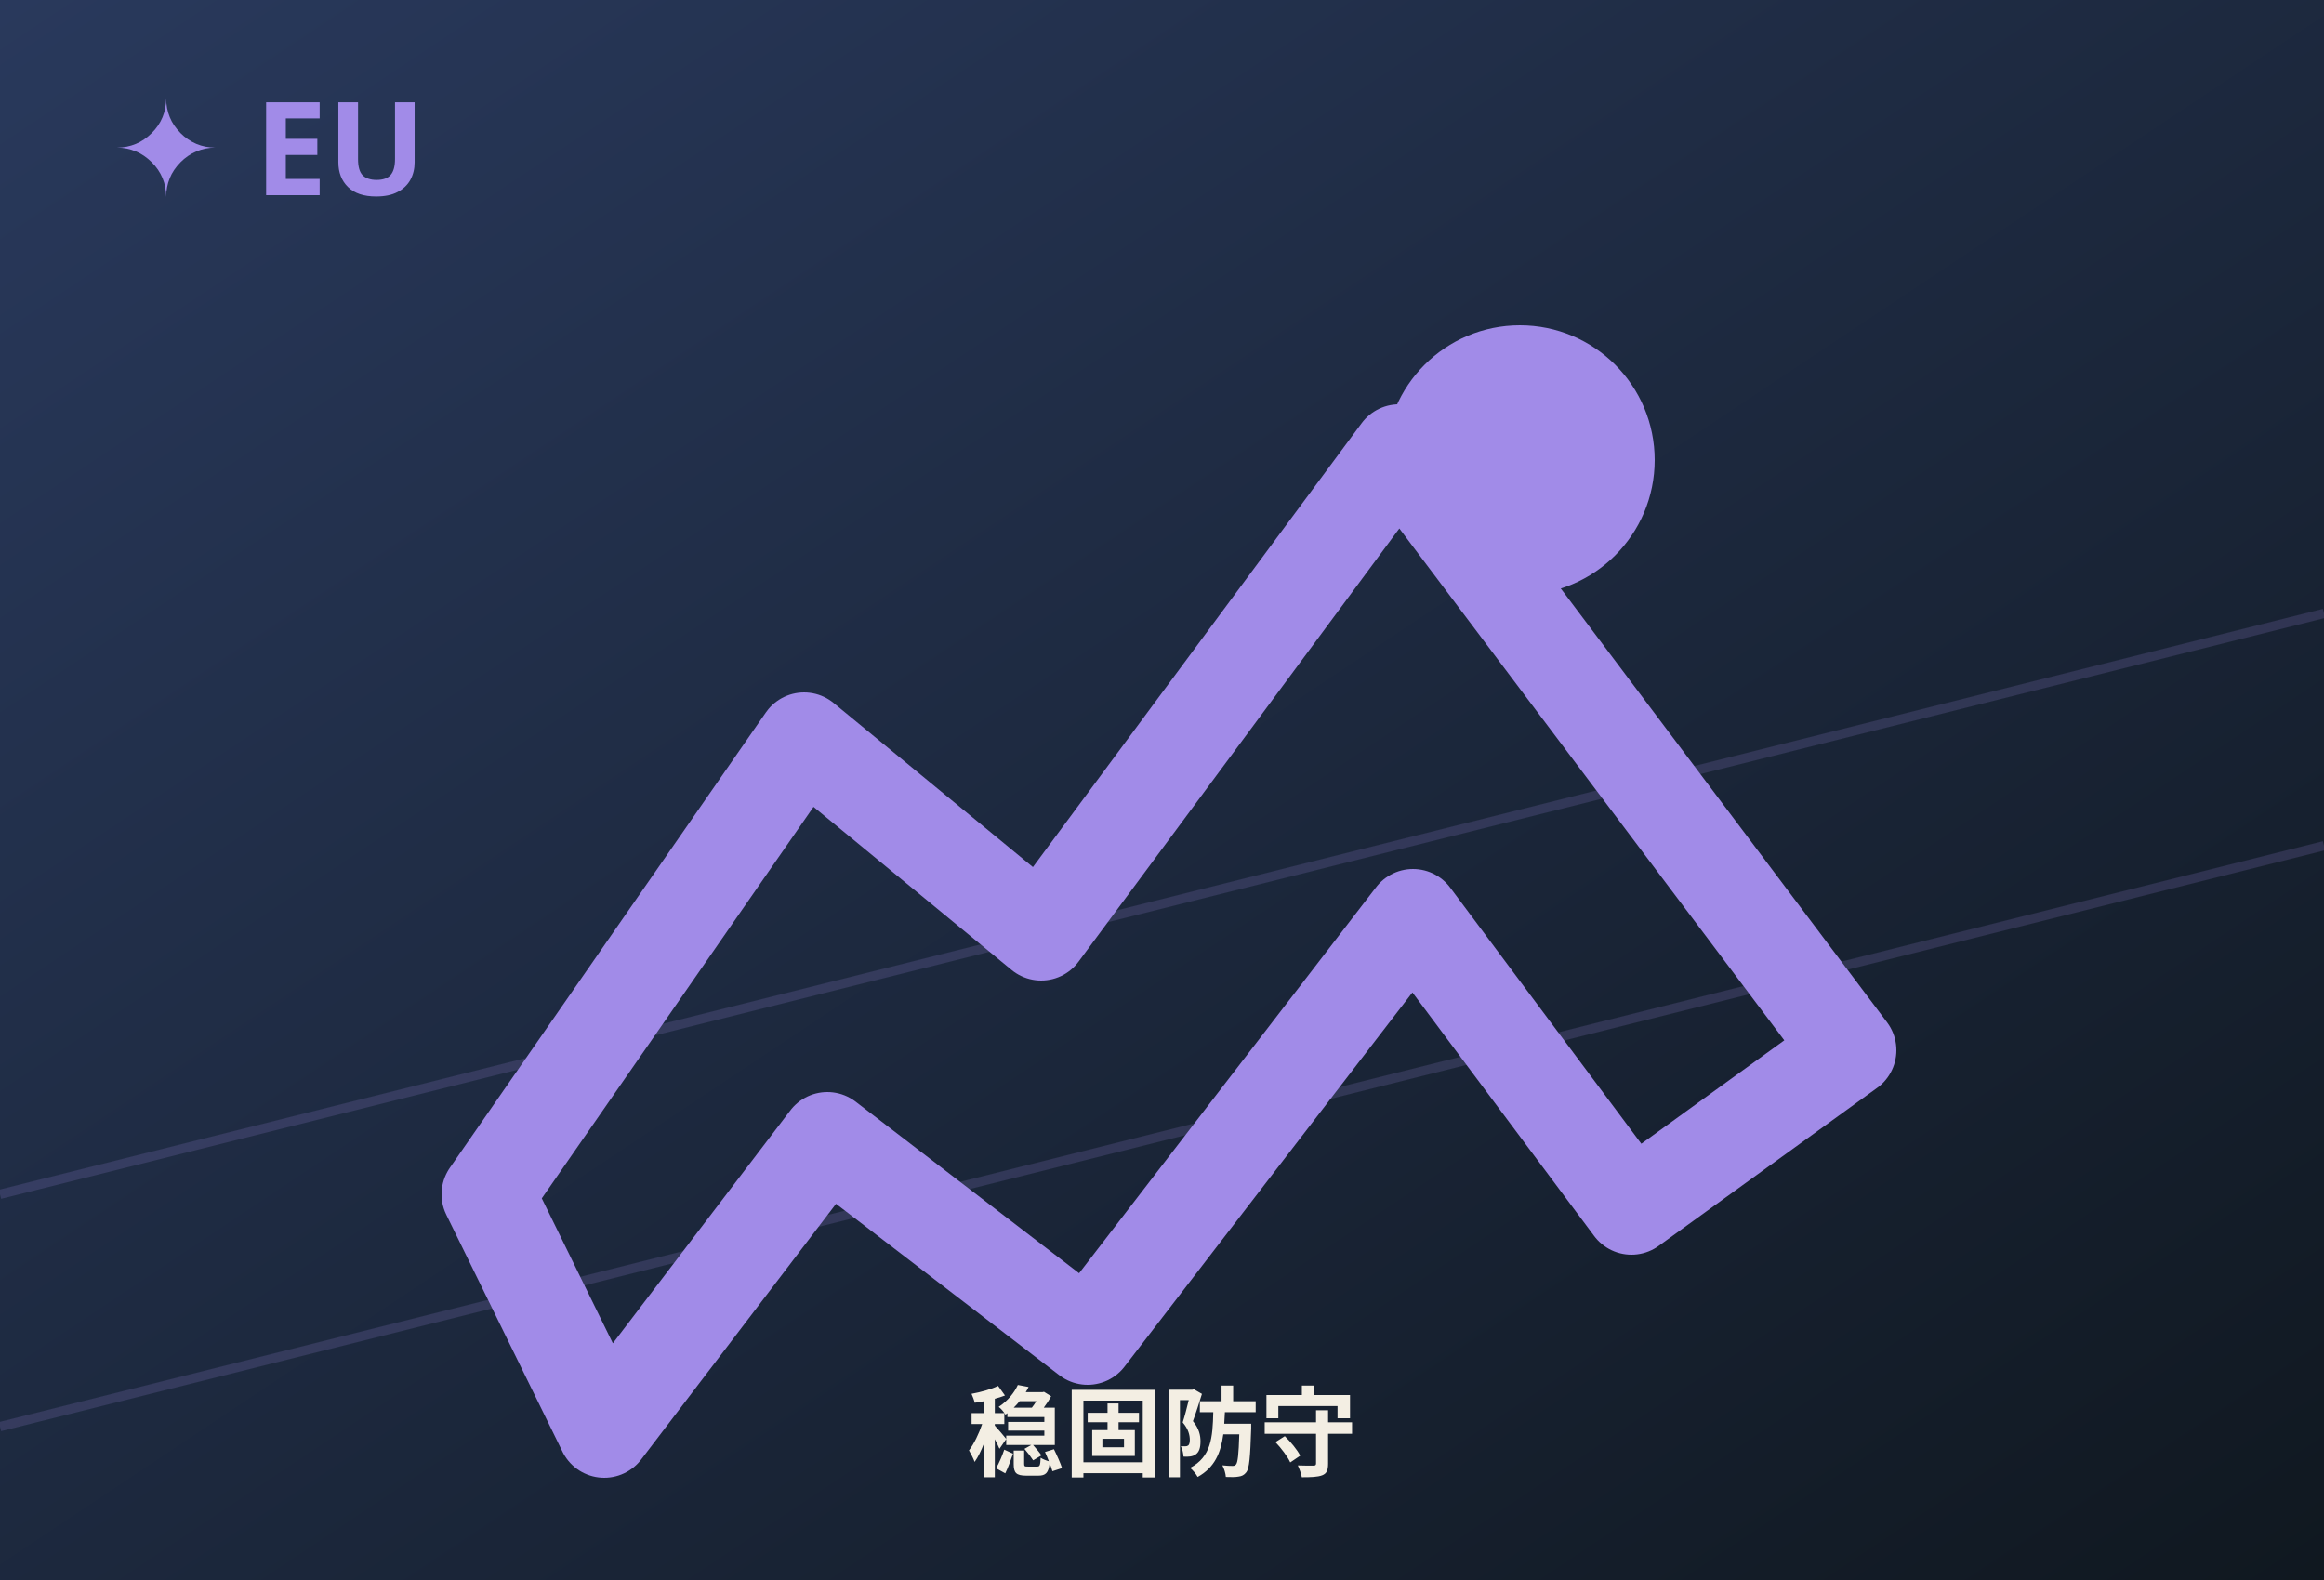
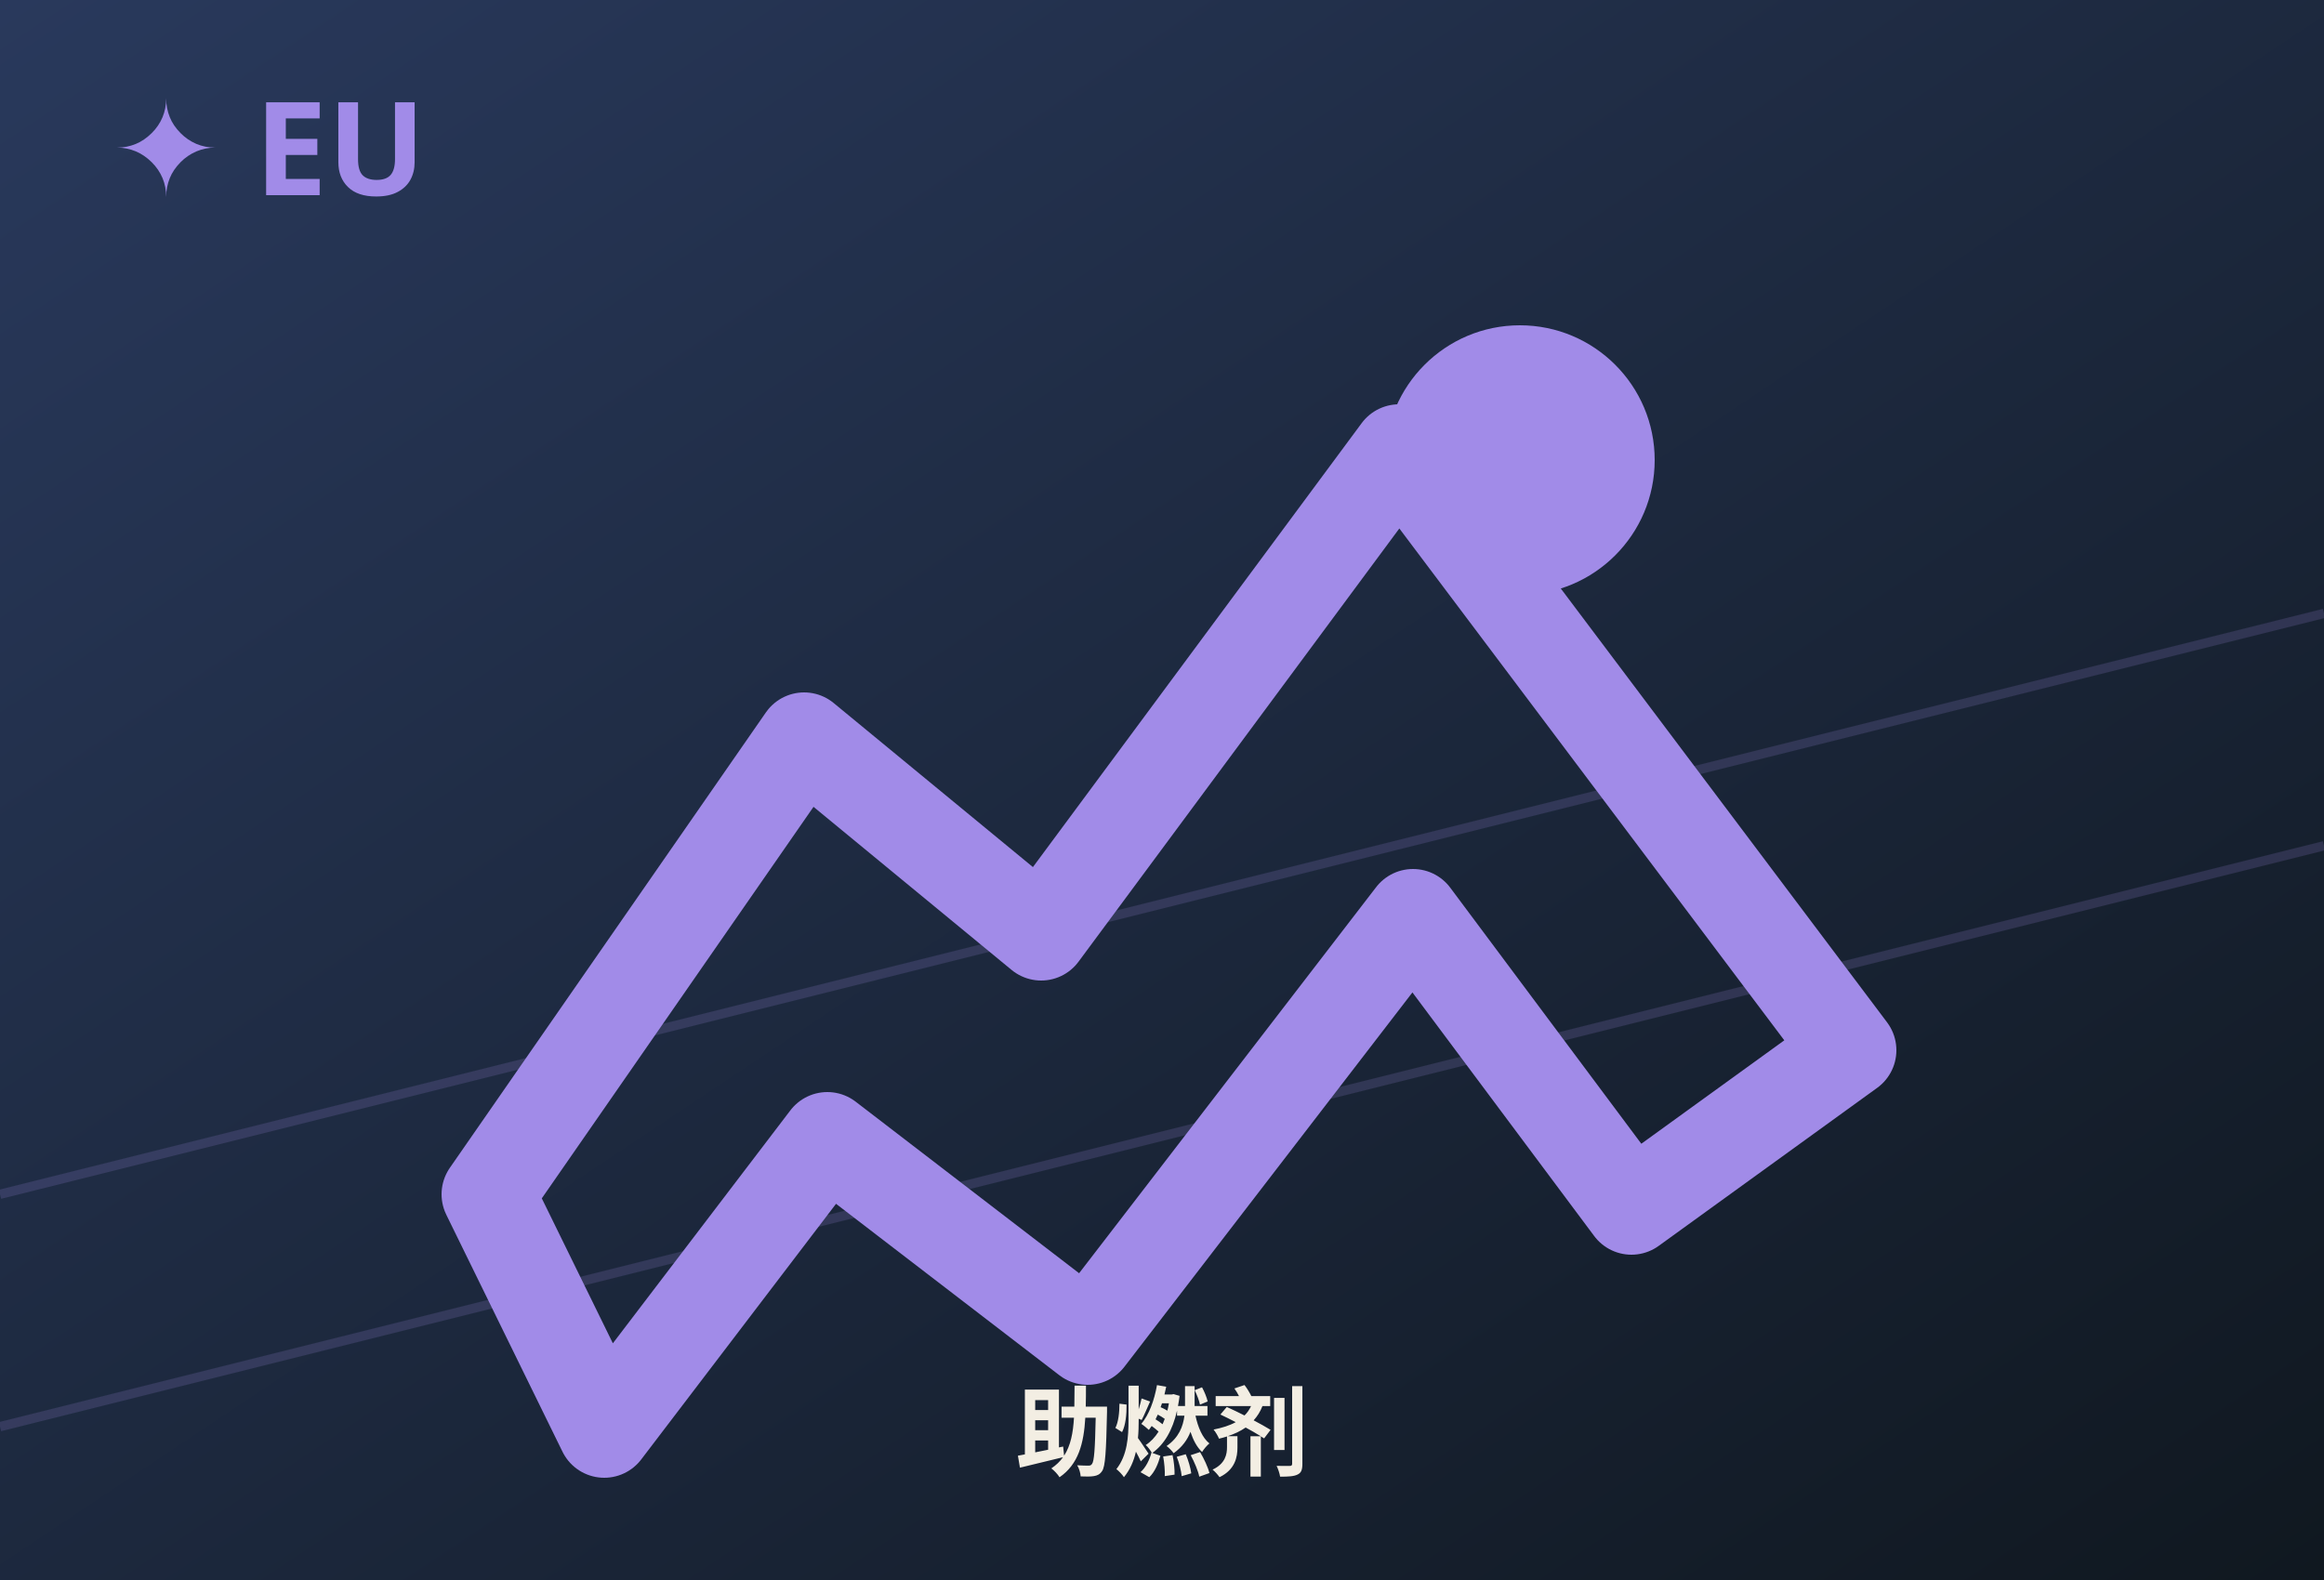
<svg xmlns="http://www.w3.org/2000/svg" viewBox="0 0 500 340">
  <defs>
    <linearGradient id="b" x2="1" y2="1">
      <stop stop-color="#29395c" />
      <stop offset="1" stop-color="#101820" />
    </linearGradient>
  </defs>
  <rect width="500" height="340" fill="url(#b)" />
  <path d="M0 257L500 132M0 307L500 182" stroke="#a18be8" stroke-opacity=".18" stroke-width="2" />
  <path d="M105 257l68-98 51 42 77-104 97 129-47 34-47-63-70 91-56-43-48 63z" fill="none" stroke="#a18be8" stroke-width="20" stroke-linejoin="round" />
  <circle cx="327" cy="99" r="29" fill="#a18be8" />
  <text x="24" y="42" fill="#a18be8" font-family="sans-serif" font-size="28" font-weight="700">✦ EU</text>
-   <text x="250" y="316" text-anchor="middle" fill="#f3eee3" font-family="sans-serif" font-size="21" font-weight="700">稳固防守</text>
+   <text x="250" y="316" text-anchor="middle" fill="#f3eee3" font-family="sans-serif" font-size="21" font-weight="700">助燃剂</text>
</svg>
